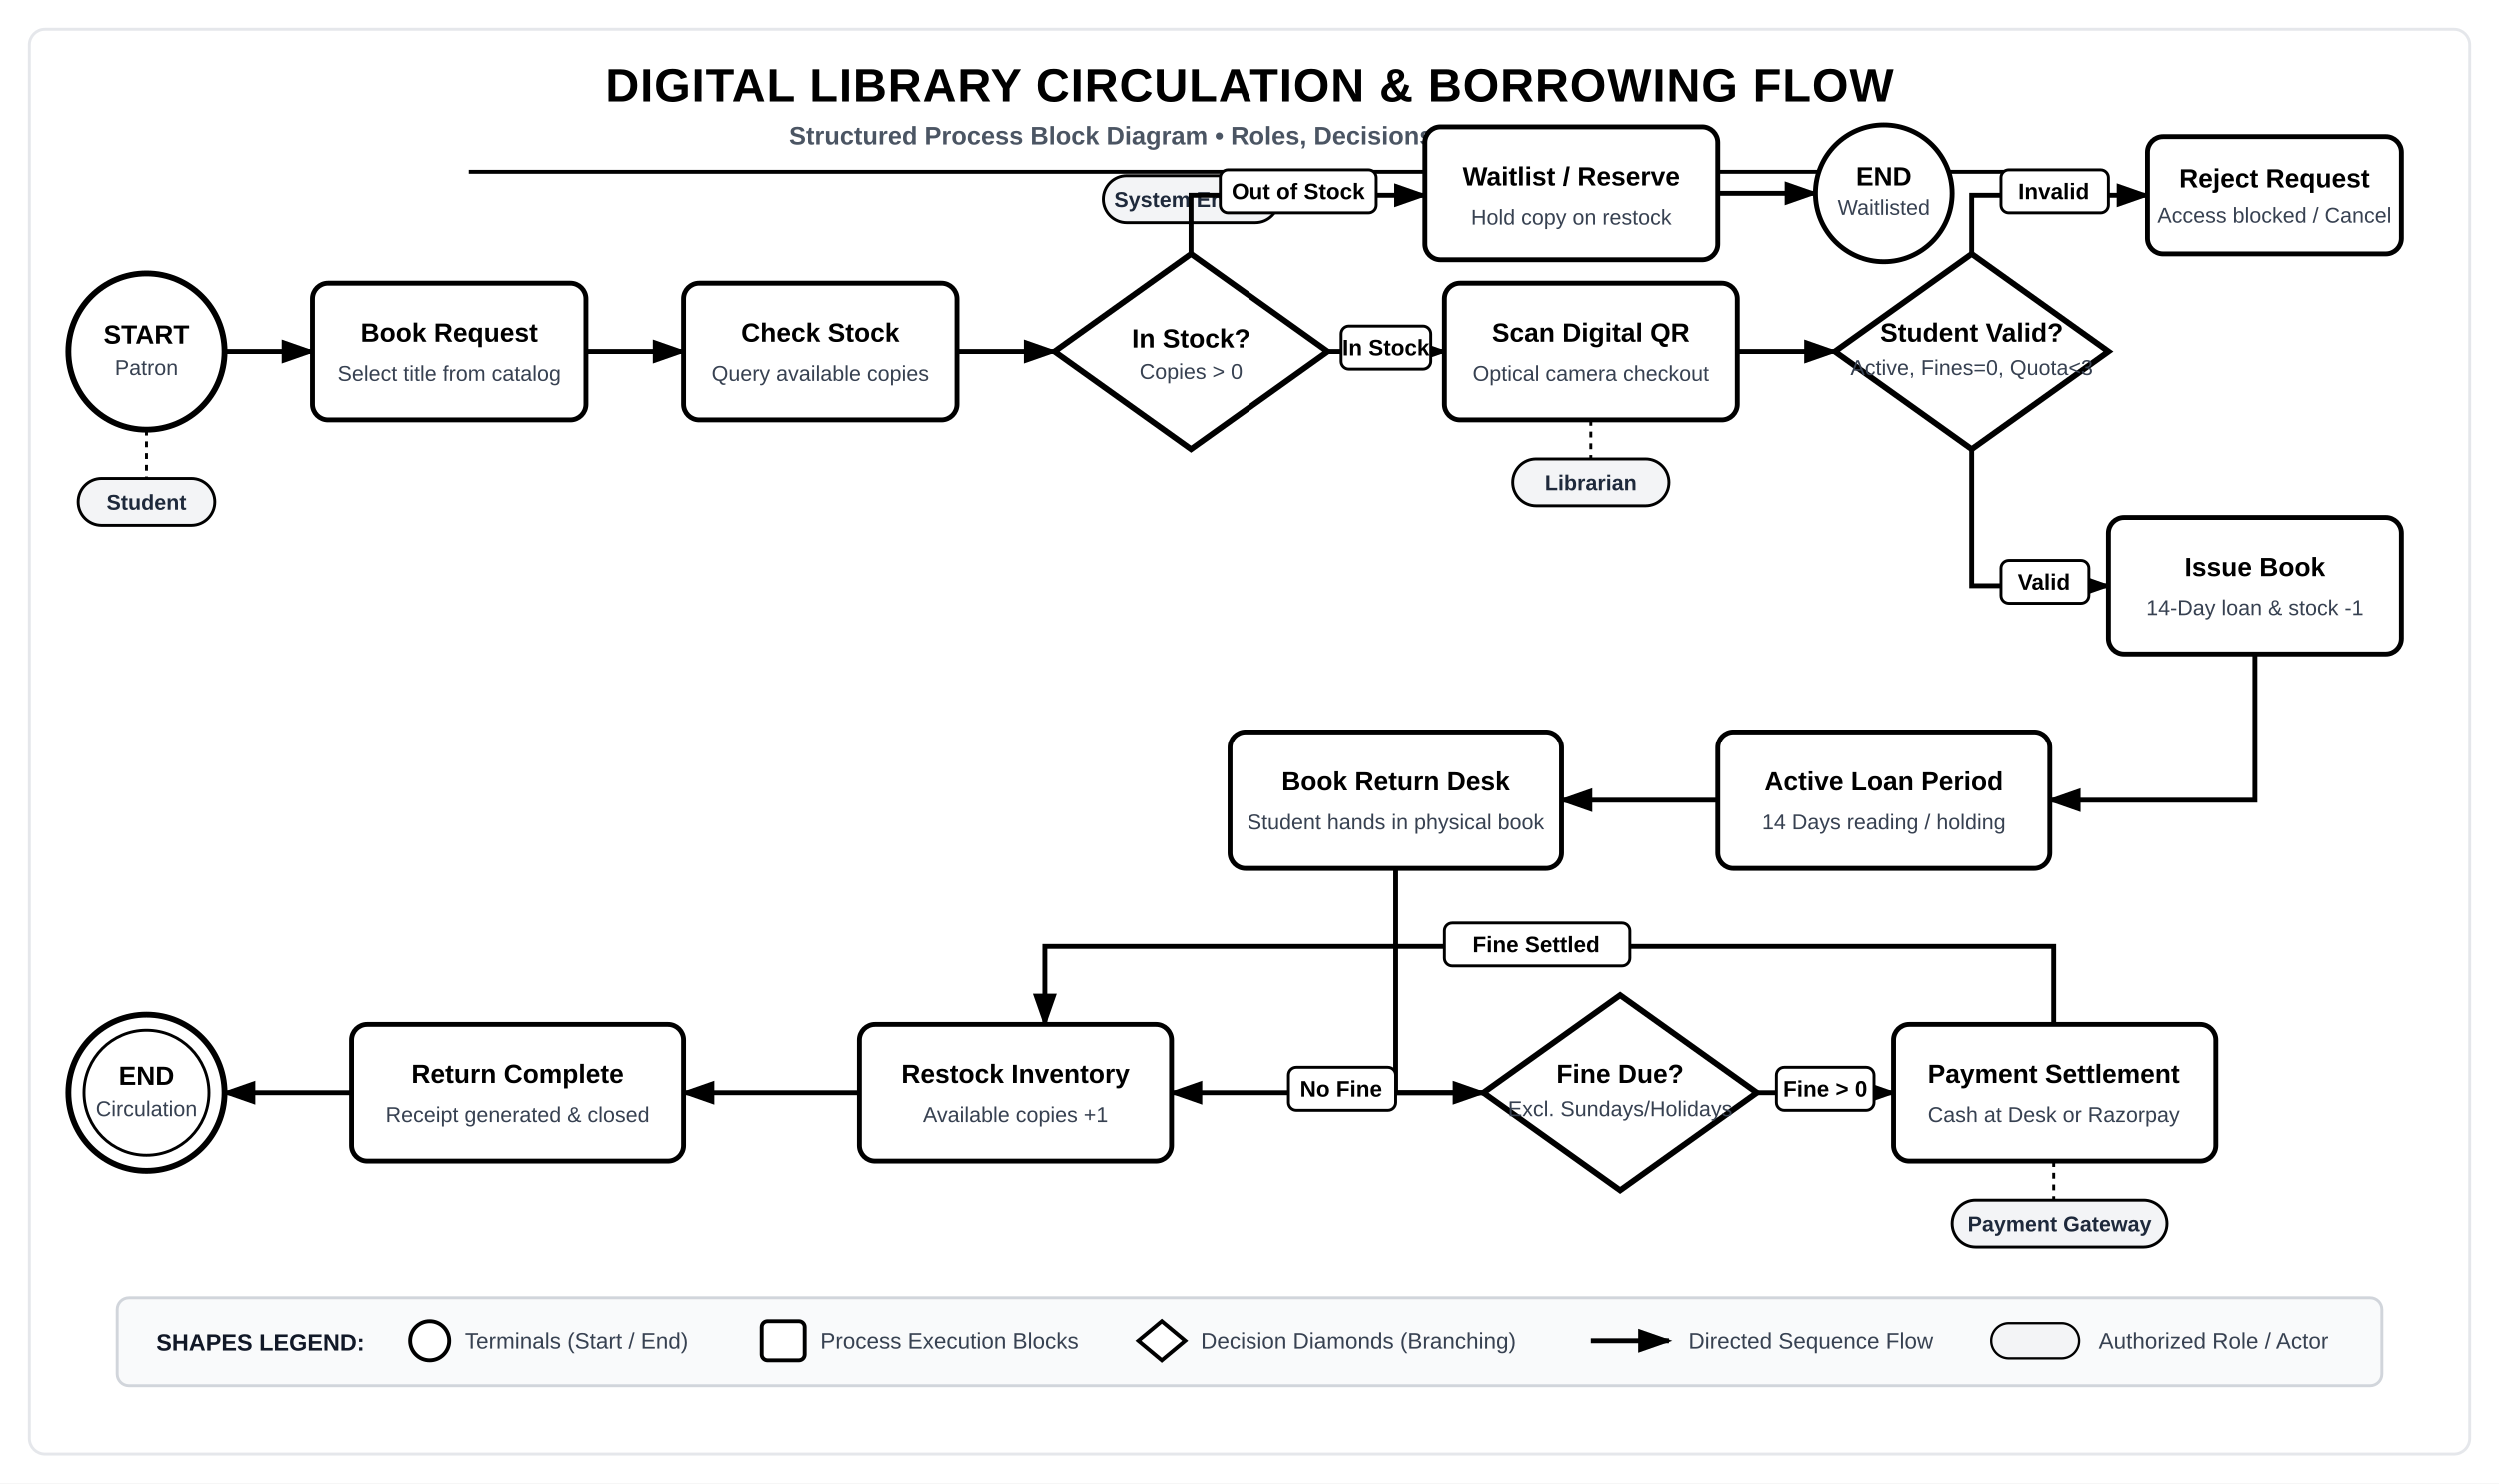
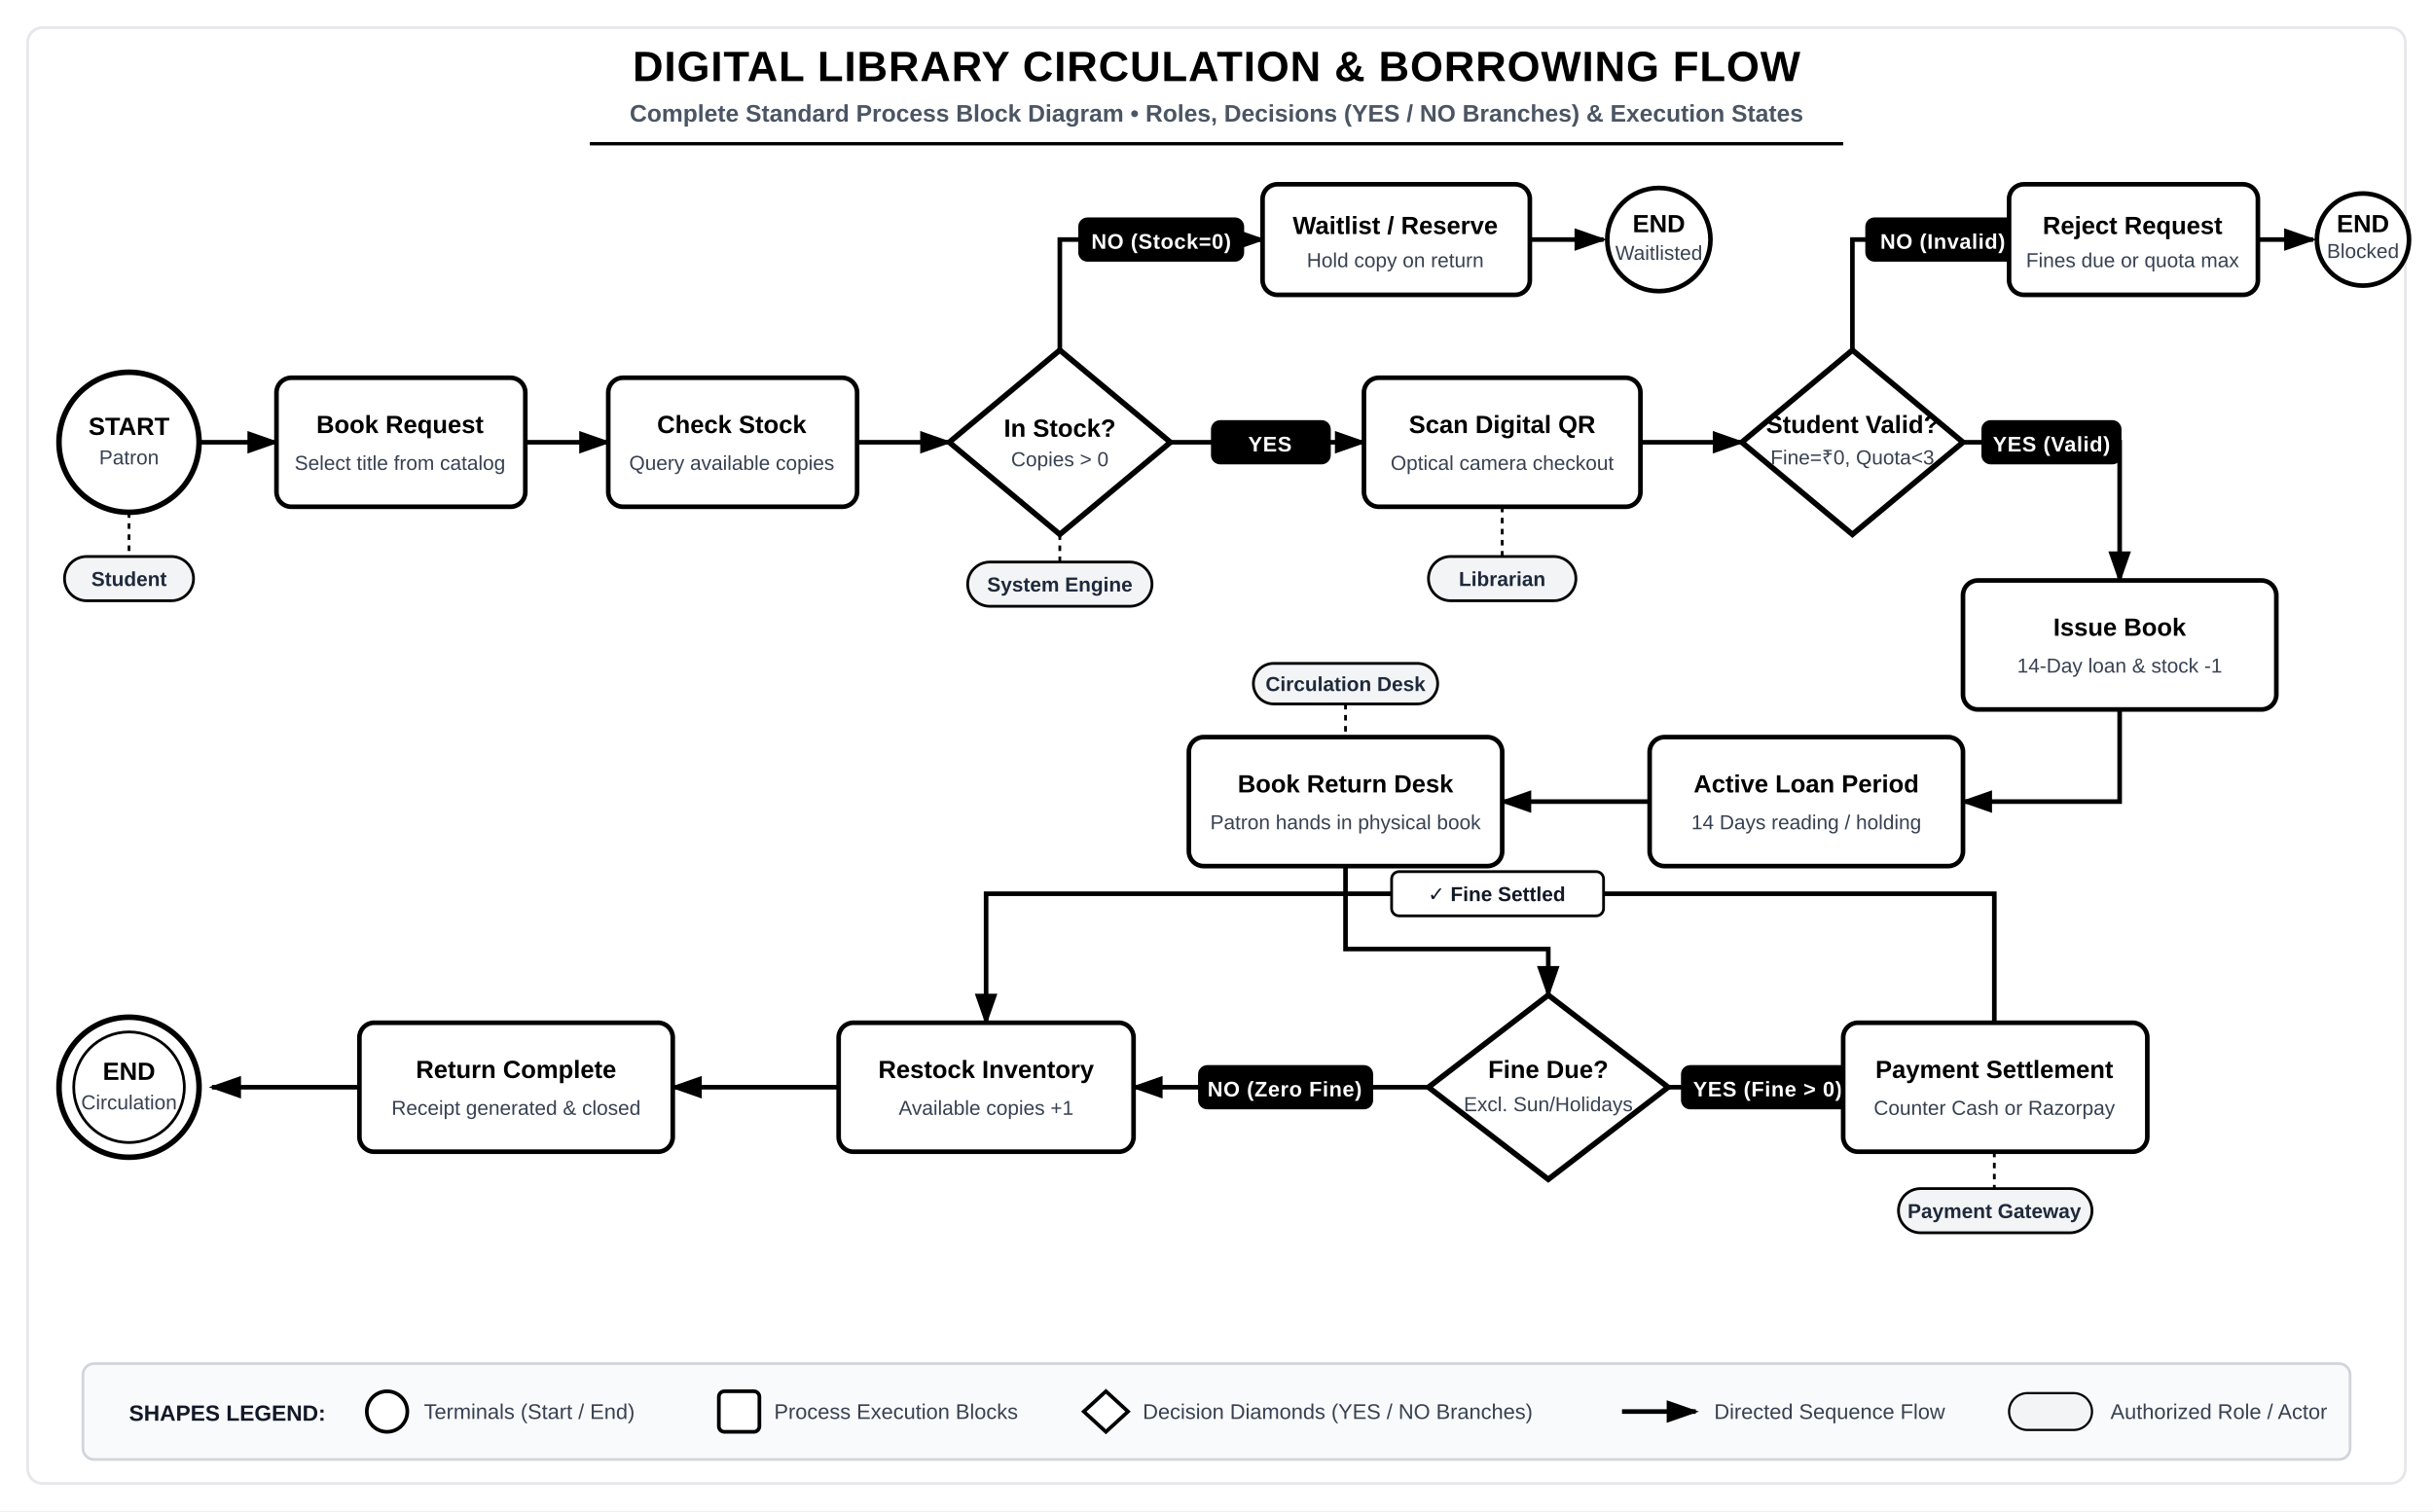
- <svg xmlns="http://www.w3.org/2000/svg" viewBox="0 0 1280 760" width="100%" height="100%">
+ <svg xmlns="http://www.w3.org/2000/svg" viewBox="0 0 1320 820" width="100%" height="100%">
  <defs>
    <marker id="arrow" viewBox="0 0 10 10" refX="9" refY="5" markerWidth="7" markerHeight="7" orient="auto-start-reverse">
      <path d="M 0 1.5 L 10 5 L 0 8.5 z" fill="#000000" />
    </marker>
    <style>
-       .title { font-family: 'Segoe UI', Arial, sans-serif; font-size: 24px; font-weight: 800; fill: #000000; letter-spacing: 0.5px; }
+       .title { font-family: 'Segoe UI', Arial, sans-serif; font-size: 23px; font-weight: 800; fill: #000000; letter-spacing: 0.5px; }
      .subtitle { font-family: 'Segoe UI', Arial, sans-serif; font-size: 13px; font-weight: 600; fill: #4B5563; }
      .node-text-bold { font-family: 'Segoe UI', Arial, sans-serif; font-size: 13.5px; font-weight: 700; fill: #000000; }
      .node-text-sub { font-family: 'Segoe UI', Arial, sans-serif; font-size: 11px; font-weight: 500; fill: #374151; }
-       .edge-label { font-family: 'Segoe UI', Arial, sans-serif; font-size: 11.5px; font-weight: 700; fill: #000000; }
+       .badge-text { font-family: 'Segoe UI', Arial, sans-serif; font-size: 11.5px; font-weight: 800; fill: #FFFFFF; letter-spacing: 0.3px; }
      .role-label { font-family: 'Segoe UI', Arial, sans-serif; font-size: 11px; font-weight: 700; fill: #1E293B; }
+       .info-badge { font-family: 'Segoe UI', Arial, sans-serif; font-size: 11px; font-weight: 700; fill: #111827; }
    </style>
  </defs>
-   <rect width="1280" height="760" fill="#FFFFFF" />
-   <rect x="15" y="15" width="1250" height="730" fill="none" stroke="#E5E7EB" stroke-width="1.5" rx="8" />
-   <text x="640" y="52" text-anchor="middle" class="title">DIGITAL LIBRARY CIRCULATION &amp; BORROWING FLOW</text>
-   <text x="640" y="74" text-anchor="middle" class="subtitle">Structured Process Block Diagram • Roles, Decisions &amp; Validation Pathways</text>
-   <line x1="240" y1="88" x2="1040" y2="88" stroke="#000000" stroke-width="2" />
-   <circle cx="75" cy="180" r="40" fill="#FFFFFF" stroke="#000000" stroke-width="3" />
-   <text x="75" y="176" text-anchor="middle" class="node-text-bold">START</text>
-   <text x="75" y="192" text-anchor="middle" class="node-text-sub">Patron</text>
-   <rect x="40" y="245" width="70" height="24" rx="12" fill="#F3F4F6" stroke="#000000" stroke-width="1.5" />
-   <text x="75" y="261" text-anchor="middle" class="role-label">Student</text>
-   <line x1="75" y1="220" x2="75" y2="245" stroke="#000000" stroke-width="1.5" stroke-dasharray="3,3" />
-   <line x1="115" y1="180" x2="160" y2="180" stroke="#000000" stroke-width="2.5" marker-end="url(#arrow)" />
-   <rect x="160" y="145" width="140" height="70" rx="8" fill="#FFFFFF" stroke="#000000" stroke-width="2.5" />
-   <text x="230" y="175" text-anchor="middle" class="node-text-bold">Book Request</text>
-   <text x="230" y="195" text-anchor="middle" class="node-text-sub">Select title from catalog</text>
-   <line x1="300" y1="180" x2="350" y2="180" stroke="#000000" stroke-width="2.5" marker-end="url(#arrow)" />
-   <rect x="350" y="145" width="140" height="70" rx="8" fill="#FFFFFF" stroke="#000000" stroke-width="2.5" />
-   <text x="420" y="175" text-anchor="middle" class="node-text-bold">Check Stock</text>
-   <text x="420" y="195" text-anchor="middle" class="node-text-sub">Query available copies</text>
-   <line x1="490" y1="180" x2="540" y2="180" stroke="#000000" stroke-width="2.5" marker-end="url(#arrow)" />
-   <polygon points="610,130 680,180 610,230 540,180" fill="#FFFFFF" stroke="#000000" stroke-width="3" />
-   <text x="610" y="178" text-anchor="middle" class="node-text-bold">In Stock?</text>
-   <text x="610" y="194" text-anchor="middle" class="node-text-sub">Copies &gt; 0</text>
-   <rect x="565" y="90" width="90" height="24" rx="12" fill="#F3F4F6" stroke="#000000" stroke-width="1.5" />
-   <text x="610" y="106" text-anchor="middle" class="role-label">System Engine</text>
-   <line x1="610" y1="114" x2="610" y2="130" stroke="#000000" stroke-width="1.5" stroke-dasharray="3,3" />
-   <path d="M 610 130 L 610 100 L 730 100" fill="none" stroke="#000000" stroke-width="2.5" marker-end="url(#arrow)" />
-   <rect x="625" y="87" width="80" height="22" rx="4" fill="#FFFFFF" stroke="#000000" stroke-width="1.5" />
-   <text x="665" y="102" text-anchor="middle" class="edge-label">Out of Stock</text>
-   <rect x="730" y="65" width="150" height="68" rx="8" fill="#FFFFFF" stroke="#000000" stroke-width="2.5" />
-   <text x="805" y="95" text-anchor="middle" class="node-text-bold">Waitlist / Reserve</text>
-   <text x="805" y="115" text-anchor="middle" class="node-text-sub">Hold copy on restock</text>
-   <line x1="880" y1="99" x2="930" y2="99" stroke="#000000" stroke-width="2.5" marker-end="url(#arrow)" />
-   <circle cx="965" cy="99" r="35" fill="#FFFFFF" stroke="#000000" stroke-width="2.5" />
-   <text x="965" y="95" text-anchor="middle" class="node-text-bold">END</text>
-   <text x="965" y="110" text-anchor="middle" class="node-text-sub">Waitlisted</text>
-   <line x1="680" y1="180" x2="740" y2="180" stroke="#000000" stroke-width="2.5" marker-end="url(#arrow)" />
-   <rect x="687" y="167" width="46" height="22" rx="4" fill="#FFFFFF" stroke="#000000" stroke-width="1.5" />
-   <text x="710" y="182" text-anchor="middle" class="edge-label">In Stock</text>
-   <rect x="740" y="145" width="150" height="70" rx="8" fill="#FFFFFF" stroke="#000000" stroke-width="2.5" />
-   <text x="815" y="175" text-anchor="middle" class="node-text-bold">Scan Digital QR</text>
-   <text x="815" y="195" text-anchor="middle" class="node-text-sub">Optical camera checkout</text>
-   <rect x="775" y="235" width="80" height="24" rx="12" fill="#F3F4F6" stroke="#000000" stroke-width="1.5" />
-   <text x="815" y="251" text-anchor="middle" class="role-label">Librarian</text>
-   <line x1="815" y1="215" x2="815" y2="235" stroke="#000000" stroke-width="1.5" stroke-dasharray="3,3" />
-   <line x1="890" y1="180" x2="940" y2="180" stroke="#000000" stroke-width="2.5" marker-end="url(#arrow)" />
-   <polygon points="1010,130 1080,180 1010,230 940,180" fill="#FFFFFF" stroke="#000000" stroke-width="3" />
-   <text x="1010" y="175" text-anchor="middle" class="node-text-bold">Student Valid?</text>
-   <text x="1010" y="192" text-anchor="middle" class="node-text-sub">Active, Fines=0, Quota&lt;3</text>
-   <path d="M 1010 130 L 1010 100 L 1100 100" fill="none" stroke="#000000" stroke-width="2.5" marker-end="url(#arrow)" />
-   <rect x="1025" y="87" width="55" height="22" rx="4" fill="#FFFFFF" stroke="#000000" stroke-width="1.5" />
-   <text x="1052" y="102" text-anchor="middle" class="edge-label">Invalid</text>
-   <rect x="1100" y="70" width="130" height="60" rx="8" fill="#FFFFFF" stroke="#000000" stroke-width="2.5" />
-   <text x="1165" y="96" text-anchor="middle" class="node-text-bold">Reject Request</text>
-   <text x="1165" y="114" text-anchor="middle" class="node-text-sub">Access blocked / Cancel</text>
-   <path d="M 1010 230 L 1010 300 L 1080 300" fill="none" stroke="#000000" stroke-width="2.5" marker-end="url(#arrow)" />
-   <rect x="1025" y="287" width="45" height="22" rx="4" fill="#FFFFFF" stroke="#000000" stroke-width="1.5" />
-   <text x="1047" y="302" text-anchor="middle" class="edge-label">Valid</text>
-   <rect x="1080" y="265" width="150" height="70" rx="8" fill="#FFFFFF" stroke="#000000" stroke-width="2.5" />
-   <text x="1155" y="295" text-anchor="middle" class="node-text-bold">Issue Book</text>
-   <text x="1155" y="315" text-anchor="middle" class="node-text-sub">14-Day loan &amp; stock -1</text>
-   <path d="M 1155 335 L 1155 410 L 1050 410" fill="none" stroke="#000000" stroke-width="2.5" marker-end="url(#arrow)" />
-   <rect x="880" y="375" width="170" height="70" rx="8" fill="#FFFFFF" stroke="#000000" stroke-width="2.5" />
-   <text x="965" y="405" text-anchor="middle" class="node-text-bold">Active Loan Period</text>
-   <text x="965" y="425" text-anchor="middle" class="node-text-sub">14 Days reading / holding</text>
-   <line x1="880" y1="410" x2="800" y2="410" stroke="#000000" stroke-width="2.5" marker-end="url(#arrow)" />
-   <rect x="630" y="375" width="170" height="70" rx="8" fill="#FFFFFF" stroke="#000000" stroke-width="2.5" />
-   <text x="715" y="405" text-anchor="middle" class="node-text-bold">Book Return Desk</text>
-   <text x="715" y="425" text-anchor="middle" class="node-text-sub">Student hands in physical book</text>
-   <path d="M 715 445 L 715 560 L 760 560" fill="none" stroke="#000000" stroke-width="2.5" marker-end="url(#arrow)" />
-   <polygon points="830,510 900,560 830,610 760,560" fill="#FFFFFF" stroke="#000000" stroke-width="3" />
-   <text x="830" y="555" text-anchor="middle" class="node-text-bold">Fine Due?</text>
-   <text x="830" y="572" text-anchor="middle" class="node-text-sub">Excl. Sundays/Holidays</text>
-   <line x1="900" y1="560" x2="970" y2="560" stroke="#000000" stroke-width="2.5" marker-end="url(#arrow)" />
-   <rect x="910" y="547" width="50" height="22" rx="4" fill="#FFFFFF" stroke="#000000" stroke-width="1.5" />
-   <text x="935" y="562" text-anchor="middle" class="edge-label">Fine &gt; 0</text>
-   <rect x="970" y="525" width="165" height="70" rx="8" fill="#FFFFFF" stroke="#000000" stroke-width="2.5" />
-   <text x="1052" y="555" text-anchor="middle" class="node-text-bold">Payment Settlement</text>
-   <text x="1052" y="575" text-anchor="middle" class="node-text-sub">Cash at Desk or Razorpay</text>
-   <rect x="1000" y="615" width="110" height="24" rx="12" fill="#F3F4F6" stroke="#000000" stroke-width="1.5" />
-   <text x="1055" y="631" text-anchor="middle" class="role-label">Payment Gateway</text>
-   <line x1="1052" y1="595" x2="1052" y2="615" stroke="#000000" stroke-width="1.5" stroke-dasharray="3,3" />
-   <path d="M 1052 525 L 1052 485 L 535 485 L 535 525" fill="none" stroke="#000000" stroke-width="2.5" marker-end="url(#arrow)" />
-   <rect x="740" y="473" width="95" height="22" rx="4" fill="#FFFFFF" stroke="#000000" stroke-width="1.5" />
-   <text x="787" y="488" text-anchor="middle" class="edge-label">Fine Settled</text>
-   <line x1="760" y1="560" x2="600" y2="560" stroke="#000000" stroke-width="2.5" marker-end="url(#arrow)" />
-   <rect x="660" y="547" width="55" height="22" rx="4" fill="#FFFFFF" stroke="#000000" stroke-width="1.5" />
-   <text x="687" y="562" text-anchor="middle" class="edge-label">No Fine</text>
-   <rect x="440" y="525" width="160" height="70" rx="8" fill="#FFFFFF" stroke="#000000" stroke-width="2.5" />
-   <text x="520" y="555" text-anchor="middle" class="node-text-bold">Restock Inventory</text>
-   <text x="520" y="575" text-anchor="middle" class="node-text-sub">Available copies +1</text>
-   <line x1="440" y1="560" x2="350" y2="560" stroke="#000000" stroke-width="2.5" marker-end="url(#arrow)" />
-   <rect x="180" y="525" width="170" height="70" rx="8" fill="#FFFFFF" stroke="#000000" stroke-width="2.5" />
-   <text x="265" y="555" text-anchor="middle" class="node-text-bold">Return Complete</text>
-   <text x="265" y="575" text-anchor="middle" class="node-text-sub">Receipt generated &amp; closed</text>
-   <line x1="180" y1="560" x2="115" y2="560" stroke="#000000" stroke-width="2.5" marker-end="url(#arrow)" />
-   <circle cx="75" cy="560" r="40" fill="#FFFFFF" stroke="#000000" stroke-width="3" />
-   <circle cx="75" cy="560" r="32" fill="#FFFFFF" stroke="#000000" stroke-width="1.5" />
-   <text x="75" y="556" text-anchor="middle" class="node-text-bold">END</text>
-   <text x="75" y="572" text-anchor="middle" class="node-text-sub">Circulation</text>
-   <g transform="translate(60, 665)">
-     <rect x="0" y="0" width="1160" height="45" rx="6" fill="#F9FAFB" stroke="#D1D5DB" stroke-width="1.5" />
-     <text x="20" y="27" font-family="'Segoe UI', Arial, sans-serif" font-size="12" font-weight="700" fill="#111827">SHAPES LEGEND:</text>
-     <circle cx="160" cy="22" r="10" fill="#FFFFFF" stroke="#000000" stroke-width="2" />
-     <text x="178" y="26" font-family="'Segoe UI', Arial, sans-serif" font-size="11.5" fill="#374151">Terminals (Start / End)</text>
-     <rect x="330" y="12" width="22" height="20" rx="3" fill="#FFFFFF" stroke="#000000" stroke-width="2" />
-     <text x="360" y="26" font-family="'Segoe UI', Arial, sans-serif" font-size="11.5" fill="#374151">Process Execution Blocks</text>
-     <polygon points="535,12 547,22 535,32 523,22" fill="#FFFFFF" stroke="#000000" stroke-width="2" />
-     <text x="555" y="26" font-family="'Segoe UI', Arial, sans-serif" font-size="11.5" fill="#374151">Decision Diamonds (Branching)</text>
-     <line x1="755" y1="22" x2="795" y2="22" stroke="#000000" stroke-width="2.5" marker-end="url(#arrow)" />
-     <text x="805" y="26" font-family="'Segoe UI', Arial, sans-serif" font-size="11.5" fill="#374151">Directed Sequence Flow</text>
-     <rect x="960" y="13" width="45" height="18" rx="9" fill="#F3F4F6" stroke="#000000" stroke-width="1.2" />
-     <text x="1015" y="26" font-family="'Segoe UI', Arial, sans-serif" font-size="11.5" fill="#374151">Authorized Role / Actor</text>
+   <rect width="1320" height="820" fill="#FFFFFF" />
+   <rect x="15" y="15" width="1290" height="790" fill="none" stroke="#E5E7EB" stroke-width="1.5" rx="8" />
+   <text x="660" y="44" text-anchor="middle" class="title">DIGITAL LIBRARY CIRCULATION &amp; BORROWING FLOW</text>
+   <text x="660" y="66" text-anchor="middle" class="subtitle">Complete Standard Process Block Diagram • Roles, Decisions (YES / NO Branches) &amp; Execution States</text>
+   <line x1="320" y1="78" x2="1000" y2="78" stroke="#000000" stroke-width="1.8" />
+   <path d="M 575 190 L 575 130 L 685 130" fill="none" stroke="#000000" stroke-width="2.5" marker-end="url(#arrow)" />
+   <rect x="585" y="118" width="90" height="24" rx="5" fill="#000000" />
+   <text x="630" y="135" text-anchor="middle" class="badge-text">NO (Stock=0)</text>
+   <rect x="685" y="100" width="145" height="60" rx="8" fill="#FFFFFF" stroke="#000000" stroke-width="2.5" />
+   <text x="757" y="127" text-anchor="middle" class="node-text-bold">Waitlist / Reserve</text>
+   <text x="757" y="145" text-anchor="middle" class="node-text-sub">Hold copy on return</text>
+   <line x1="830" y1="130" x2="870" y2="130" stroke="#000000" stroke-width="2.5" marker-end="url(#arrow)" />
+   <circle cx="900" cy="130" r="28" fill="#FFFFFF" stroke="#000000" stroke-width="2.5" />
+   <text x="900" y="126" text-anchor="middle" class="node-text-bold">END</text>
+   <text x="900" y="141" text-anchor="middle" class="node-text-sub">Waitlisted</text>
+   <path d="M 1005 190 L 1005 130 L 1090 130" fill="none" stroke="#000000" stroke-width="2.5" marker-end="url(#arrow)" />
+   <rect x="1012" y="118" width="85" height="24" rx="5" fill="#000000" />
+   <text x="1054" y="135" text-anchor="middle" class="badge-text">NO (Invalid)</text>
+   <rect x="1090" y="100" width="135" height="60" rx="8" fill="#FFFFFF" stroke="#000000" stroke-width="2.5" />
+   <text x="1157" y="127" text-anchor="middle" class="node-text-bold">Reject Request</text>
+   <text x="1157" y="145" text-anchor="middle" class="node-text-sub">Fines due or quota max</text>
+   <line x1="1225" y1="130" x2="1255" y2="130" stroke="#000000" stroke-width="2.5" marker-end="url(#arrow)" />
+   <circle cx="1282" cy="130" r="25" fill="#FFFFFF" stroke="#000000" stroke-width="2.5" />
+   <text x="1282" y="126" text-anchor="middle" class="node-text-bold">END</text>
+   <text x="1282" y="140" text-anchor="middle" class="node-text-sub">Blocked</text>
+   <circle cx="70" cy="240" r="38" fill="#FFFFFF" stroke="#000000" stroke-width="3" />
+   <text x="70" y="236" text-anchor="middle" class="node-text-bold">START</text>
+   <text x="70" y="252" text-anchor="middle" class="node-text-sub">Patron</text>
+   <rect x="35" y="302" width="70" height="24" rx="12" fill="#F3F4F6" stroke="#000000" stroke-width="1.5" />
+   <text x="70" y="318" text-anchor="middle" class="role-label">Student</text>
+   <line x1="70" y1="278" x2="70" y2="302" stroke="#000000" stroke-width="1.5" stroke-dasharray="3,3" />
+   <line x1="108" y1="240" x2="150" y2="240" stroke="#000000" stroke-width="2.5" marker-end="url(#arrow)" />
+   <rect x="150" y="205" width="135" height="70" rx="8" fill="#FFFFFF" stroke="#000000" stroke-width="2.5" />
+   <text x="217" y="235" text-anchor="middle" class="node-text-bold">Book Request</text>
+   <text x="217" y="255" text-anchor="middle" class="node-text-sub">Select title from catalog</text>
+   <line x1="285" y1="240" x2="330" y2="240" stroke="#000000" stroke-width="2.5" marker-end="url(#arrow)" />
+   <rect x="330" y="205" width="135" height="70" rx="8" fill="#FFFFFF" stroke="#000000" stroke-width="2.5" />
+   <text x="397" y="235" text-anchor="middle" class="node-text-bold">Check Stock</text>
+   <text x="397" y="255" text-anchor="middle" class="node-text-sub">Query available copies</text>
+   <line x1="465" y1="240" x2="515" y2="240" stroke="#000000" stroke-width="2.5" marker-end="url(#arrow)" />
+   <polygon points="575,190 635,240 575,290 515,240" fill="#FFFFFF" stroke="#000000" stroke-width="3" />
+   <text x="575" y="237" text-anchor="middle" class="node-text-bold">In Stock?</text>
+   <text x="575" y="253" text-anchor="middle" class="node-text-sub">Copies &gt; 0</text>
+   <rect x="525" y="305" width="100" height="24" rx="12" fill="#F3F4F6" stroke="#000000" stroke-width="1.5" />
+   <text x="575" y="321" text-anchor="middle" class="role-label">System Engine</text>
+   <line x1="575" y1="290" x2="575" y2="305" stroke="#000000" stroke-width="1.5" stroke-dasharray="3,3" />
+   <line x1="635" y1="240" x2="740" y2="240" stroke="#000000" stroke-width="2.5" marker-end="url(#arrow)" />
+   <rect x="657" y="228" width="65" height="24" rx="5" fill="#000000" />
+   <text x="689" y="245" text-anchor="middle" class="badge-text">YES</text>
+   <rect x="740" y="205" width="150" height="70" rx="8" fill="#FFFFFF" stroke="#000000" stroke-width="2.5" />
+   <text x="815" y="235" text-anchor="middle" class="node-text-bold">Scan Digital QR</text>
+   <text x="815" y="255" text-anchor="middle" class="node-text-sub">Optical camera checkout</text>
+   <rect x="775" y="302" width="80" height="24" rx="12" fill="#F3F4F6" stroke="#000000" stroke-width="1.5" />
+   <text x="815" y="318" text-anchor="middle" class="role-label">Librarian</text>
+   <line x1="815" y1="275" x2="815" y2="302" stroke="#000000" stroke-width="1.5" stroke-dasharray="3,3" />
+   <line x1="890" y1="240" x2="945" y2="240" stroke="#000000" stroke-width="2.5" marker-end="url(#arrow)" />
+   <polygon points="1005,190 1065,240 1005,290 945,240" fill="#FFFFFF" stroke="#000000" stroke-width="3" />
+   <text x="1005" y="235" text-anchor="middle" class="node-text-bold">Student Valid?</text>
+   <text x="1005" y="252" text-anchor="middle" class="node-text-sub">Fine=₹0, Quota&lt;3</text>
+   <path d="M 1065 240 L 1150 240 L 1150 315" fill="none" stroke="#000000" stroke-width="2.5" marker-end="url(#arrow)" />
+   <rect x="1075" y="228" width="76" height="24" rx="5" fill="#000000" />
+   <text x="1113" y="245" text-anchor="middle" class="badge-text">YES (Valid)</text>
+   <rect x="1065" y="315" width="170" height="70" rx="8" fill="#FFFFFF" stroke="#000000" stroke-width="2.5" />
+   <text x="1150" y="345" text-anchor="middle" class="node-text-bold">Issue Book</text>
+   <text x="1150" y="365" text-anchor="middle" class="node-text-sub">14-Day loan &amp; stock -1</text>
+   <path d="M 1150 385 L 1150 435 L 1065 435" fill="none" stroke="#000000" stroke-width="2.5" marker-end="url(#arrow)" />
+   <rect x="895" y="400" width="170" height="70" rx="8" fill="#FFFFFF" stroke="#000000" stroke-width="2.5" />
+   <text x="980" y="430" text-anchor="middle" class="node-text-bold">Active Loan Period</text>
+   <text x="980" y="450" text-anchor="middle" class="node-text-sub">14 Days reading / holding</text>
+   <line x1="895" y1="435" x2="815" y2="435" stroke="#000000" stroke-width="2.5" marker-end="url(#arrow)" />
+   <rect x="645" y="400" width="170" height="70" rx="8" fill="#FFFFFF" stroke="#000000" stroke-width="2.5" />
+   <text x="730" y="430" text-anchor="middle" class="node-text-bold">Book Return Desk</text>
+   <text x="730" y="450" text-anchor="middle" class="node-text-sub">Patron hands in physical book</text>
+   <rect x="680" y="360" width="100" height="22" rx="11" fill="#F3F4F6" stroke="#000000" stroke-width="1.5" />
+   <text x="730" y="375" text-anchor="middle" class="role-label">Circulation Desk</text>
+   <line x1="730" y1="382" x2="730" y2="400" stroke="#000000" stroke-width="1.5" stroke-dasharray="3,3" />
+   <path d="M 730 470 L 730 515 L 840 515 L 840 540" fill="none" stroke="#000000" stroke-width="2.5" marker-end="url(#arrow)" />
+   <polygon points="840,540 905,590 840,640 775,590" fill="#FFFFFF" stroke="#000000" stroke-width="3" />
+   <text x="840" y="585" text-anchor="middle" class="node-text-bold">Fine Due?</text>
+   <text x="840" y="603" text-anchor="middle" class="node-text-sub">Excl. Sun/Holidays</text>
+   <line x1="905" y1="590" x2="1000" y2="590" stroke="#000000" stroke-width="2.5" marker-end="url(#arrow)" />
+   <rect x="912" y="578" width="95" height="24" rx="5" fill="#000000" />
+   <text x="959" y="595" text-anchor="middle" class="badge-text">YES (Fine &gt; 0)</text>
+   <rect x="1000" y="555" width="165" height="70" rx="8" fill="#FFFFFF" stroke="#000000" stroke-width="2.5" />
+   <text x="1082" y="585" text-anchor="middle" class="node-text-bold">Payment Settlement</text>
+   <text x="1082" y="605" text-anchor="middle" class="node-text-sub">Counter Cash or Razorpay</text>
+   <rect x="1030" y="645" width="105" height="24" rx="12" fill="#F3F4F6" stroke="#000000" stroke-width="1.5" />
+   <text x="1082" y="661" text-anchor="middle" class="role-label">Payment Gateway</text>
+   <line x1="1082" y1="625" x2="1082" y2="645" stroke="#000000" stroke-width="1.5" stroke-dasharray="3,3" />
+   <path d="M 1082 555 L 1082 485 L 535 485 L 535 555" fill="none" stroke="#000000" stroke-width="2.5" marker-end="url(#arrow)" />
+   <rect x="755" y="473" width="115" height="24" rx="4" fill="#FFFFFF" stroke="#000000" stroke-width="1.5" />
+   <text x="812" y="489" text-anchor="middle" class="info-badge">✓ Fine Settled</text>
+   <line x1="775" y1="590" x2="615" y2="590" stroke="#000000" stroke-width="2.5" marker-end="url(#arrow)" />
+   <rect x="650" y="578" width="95" height="24" rx="5" fill="#000000" />
+   <text x="697" y="595" text-anchor="middle" class="badge-text">NO (Zero Fine)</text>
+   <rect x="455" y="555" width="160" height="70" rx="8" fill="#FFFFFF" stroke="#000000" stroke-width="2.5" />
+   <text x="535" y="585" text-anchor="middle" class="node-text-bold">Restock Inventory</text>
+   <text x="535" y="605" text-anchor="middle" class="node-text-sub">Available copies +1</text>
+   <line x1="455" y1="590" x2="365" y2="590" stroke="#000000" stroke-width="2.5" marker-end="url(#arrow)" />
+   <rect x="195" y="555" width="170" height="70" rx="8" fill="#FFFFFF" stroke="#000000" stroke-width="2.5" />
+   <text x="280" y="585" text-anchor="middle" class="node-text-bold">Return Complete</text>
+   <text x="280" y="605" text-anchor="middle" class="node-text-sub">Receipt generated &amp; closed</text>
+   <line x1="195" y1="590" x2="115" y2="590" stroke="#000000" stroke-width="2.5" marker-end="url(#arrow)" />
+   <circle cx="70" cy="590" r="38" fill="#FFFFFF" stroke="#000000" stroke-width="3" />
+   <circle cx="70" cy="590" r="30" fill="#FFFFFF" stroke="#000000" stroke-width="1.5" />
+   <text x="70" y="586" text-anchor="middle" class="node-text-bold">END</text>
+   <text x="70" y="602" text-anchor="middle" class="node-text-sub">Circulation</text>
+   <g transform="translate(45, 740)">
+     <rect x="0" y="0" width="1230" height="52" rx="6" fill="#F9FAFB" stroke="#D1D5DB" stroke-width="1.5" />
+     <text x="25" y="31" font-family="'Segoe UI', Arial, sans-serif" font-size="12px" font-weight="700" fill="#111827">SHAPES LEGEND:</text>
+     <circle cx="165" cy="26" r="11" fill="#FFFFFF" stroke="#000000" stroke-width="2" />
+     <text x="185" y="30" font-family="'Segoe UI', Arial, sans-serif" font-size="11.5px" fill="#374151">Terminals (Start / End)</text>
+     <rect x="345" y="15" width="22" height="22" rx="3" fill="#FFFFFF" stroke="#000000" stroke-width="2" />
+     <text x="375" y="30" font-family="'Segoe UI', Arial, sans-serif" font-size="11.5px" fill="#374151">Process Execution Blocks</text>
+     <polygon points="555,15 567,26 555,37 543,26" fill="#FFFFFF" stroke="#000000" stroke-width="2" />
+     <text x="575" y="30" font-family="'Segoe UI', Arial, sans-serif" font-size="11.5px" fill="#374151">Decision Diamonds (YES / NO Branches)</text>
+     <line x1="835" y1="26" x2="875" y2="26" stroke="#000000" stroke-width="2.5" marker-end="url(#arrow)" />
+     <text x="885" y="30" font-family="'Segoe UI', Arial, sans-serif" font-size="11.5px" fill="#374151">Directed Sequence Flow</text>
+     <rect x="1045" y="16" width="45" height="20" rx="10" fill="#F3F4F6" stroke="#000000" stroke-width="1.2" />
+     <text x="1100" y="30" font-family="'Segoe UI', Arial, sans-serif" font-size="11.5px" fill="#374151">Authorized Role / Actor</text>
  </g>
</svg>
